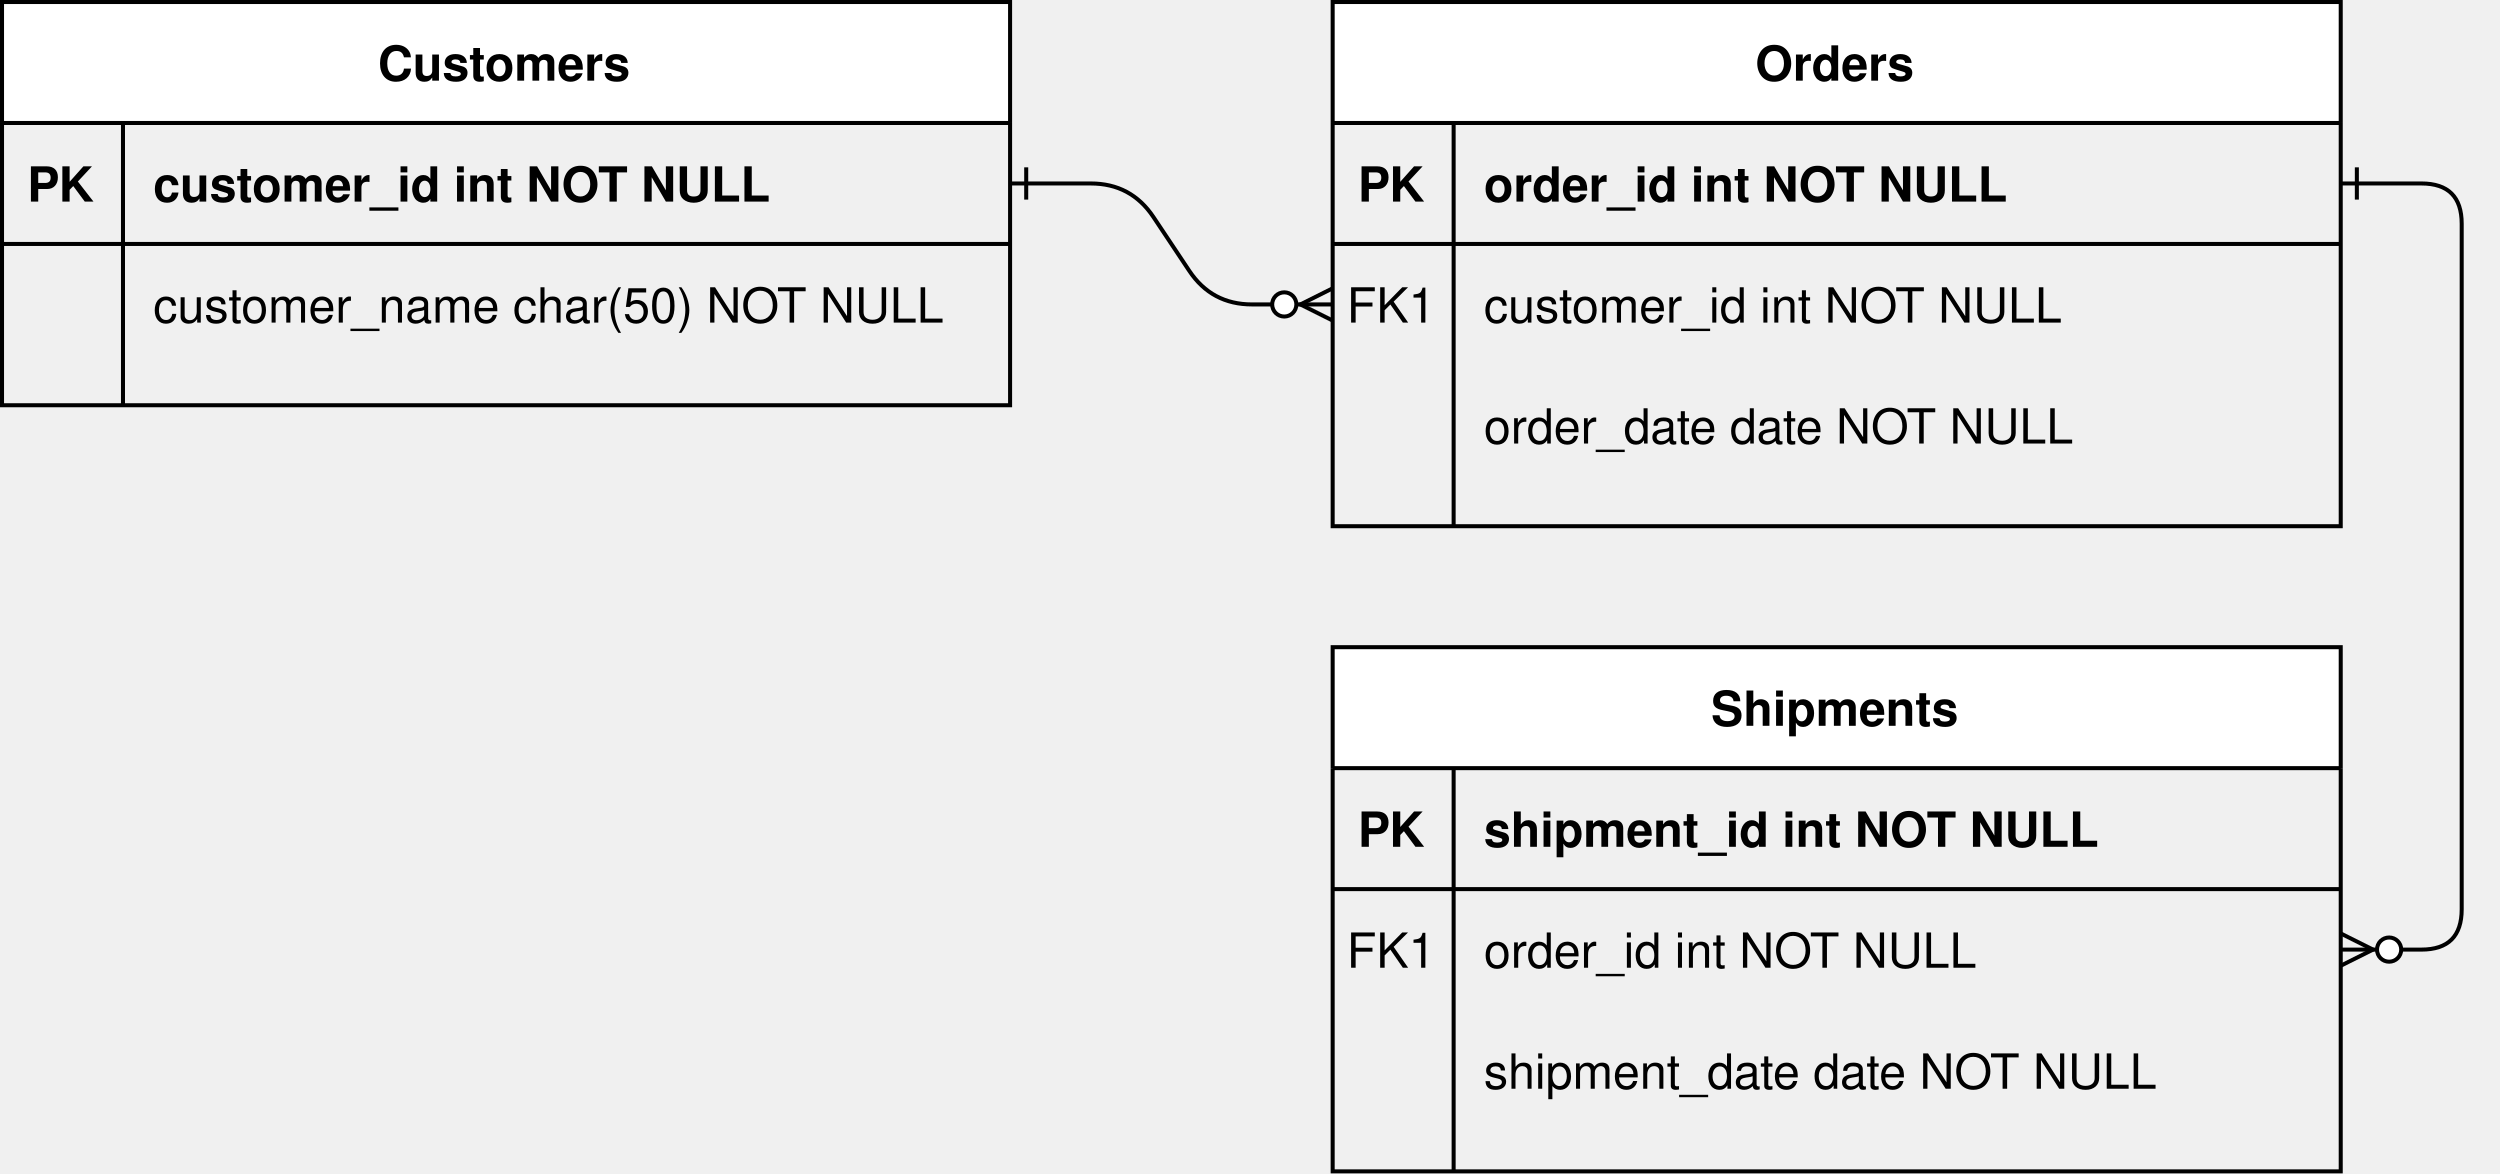
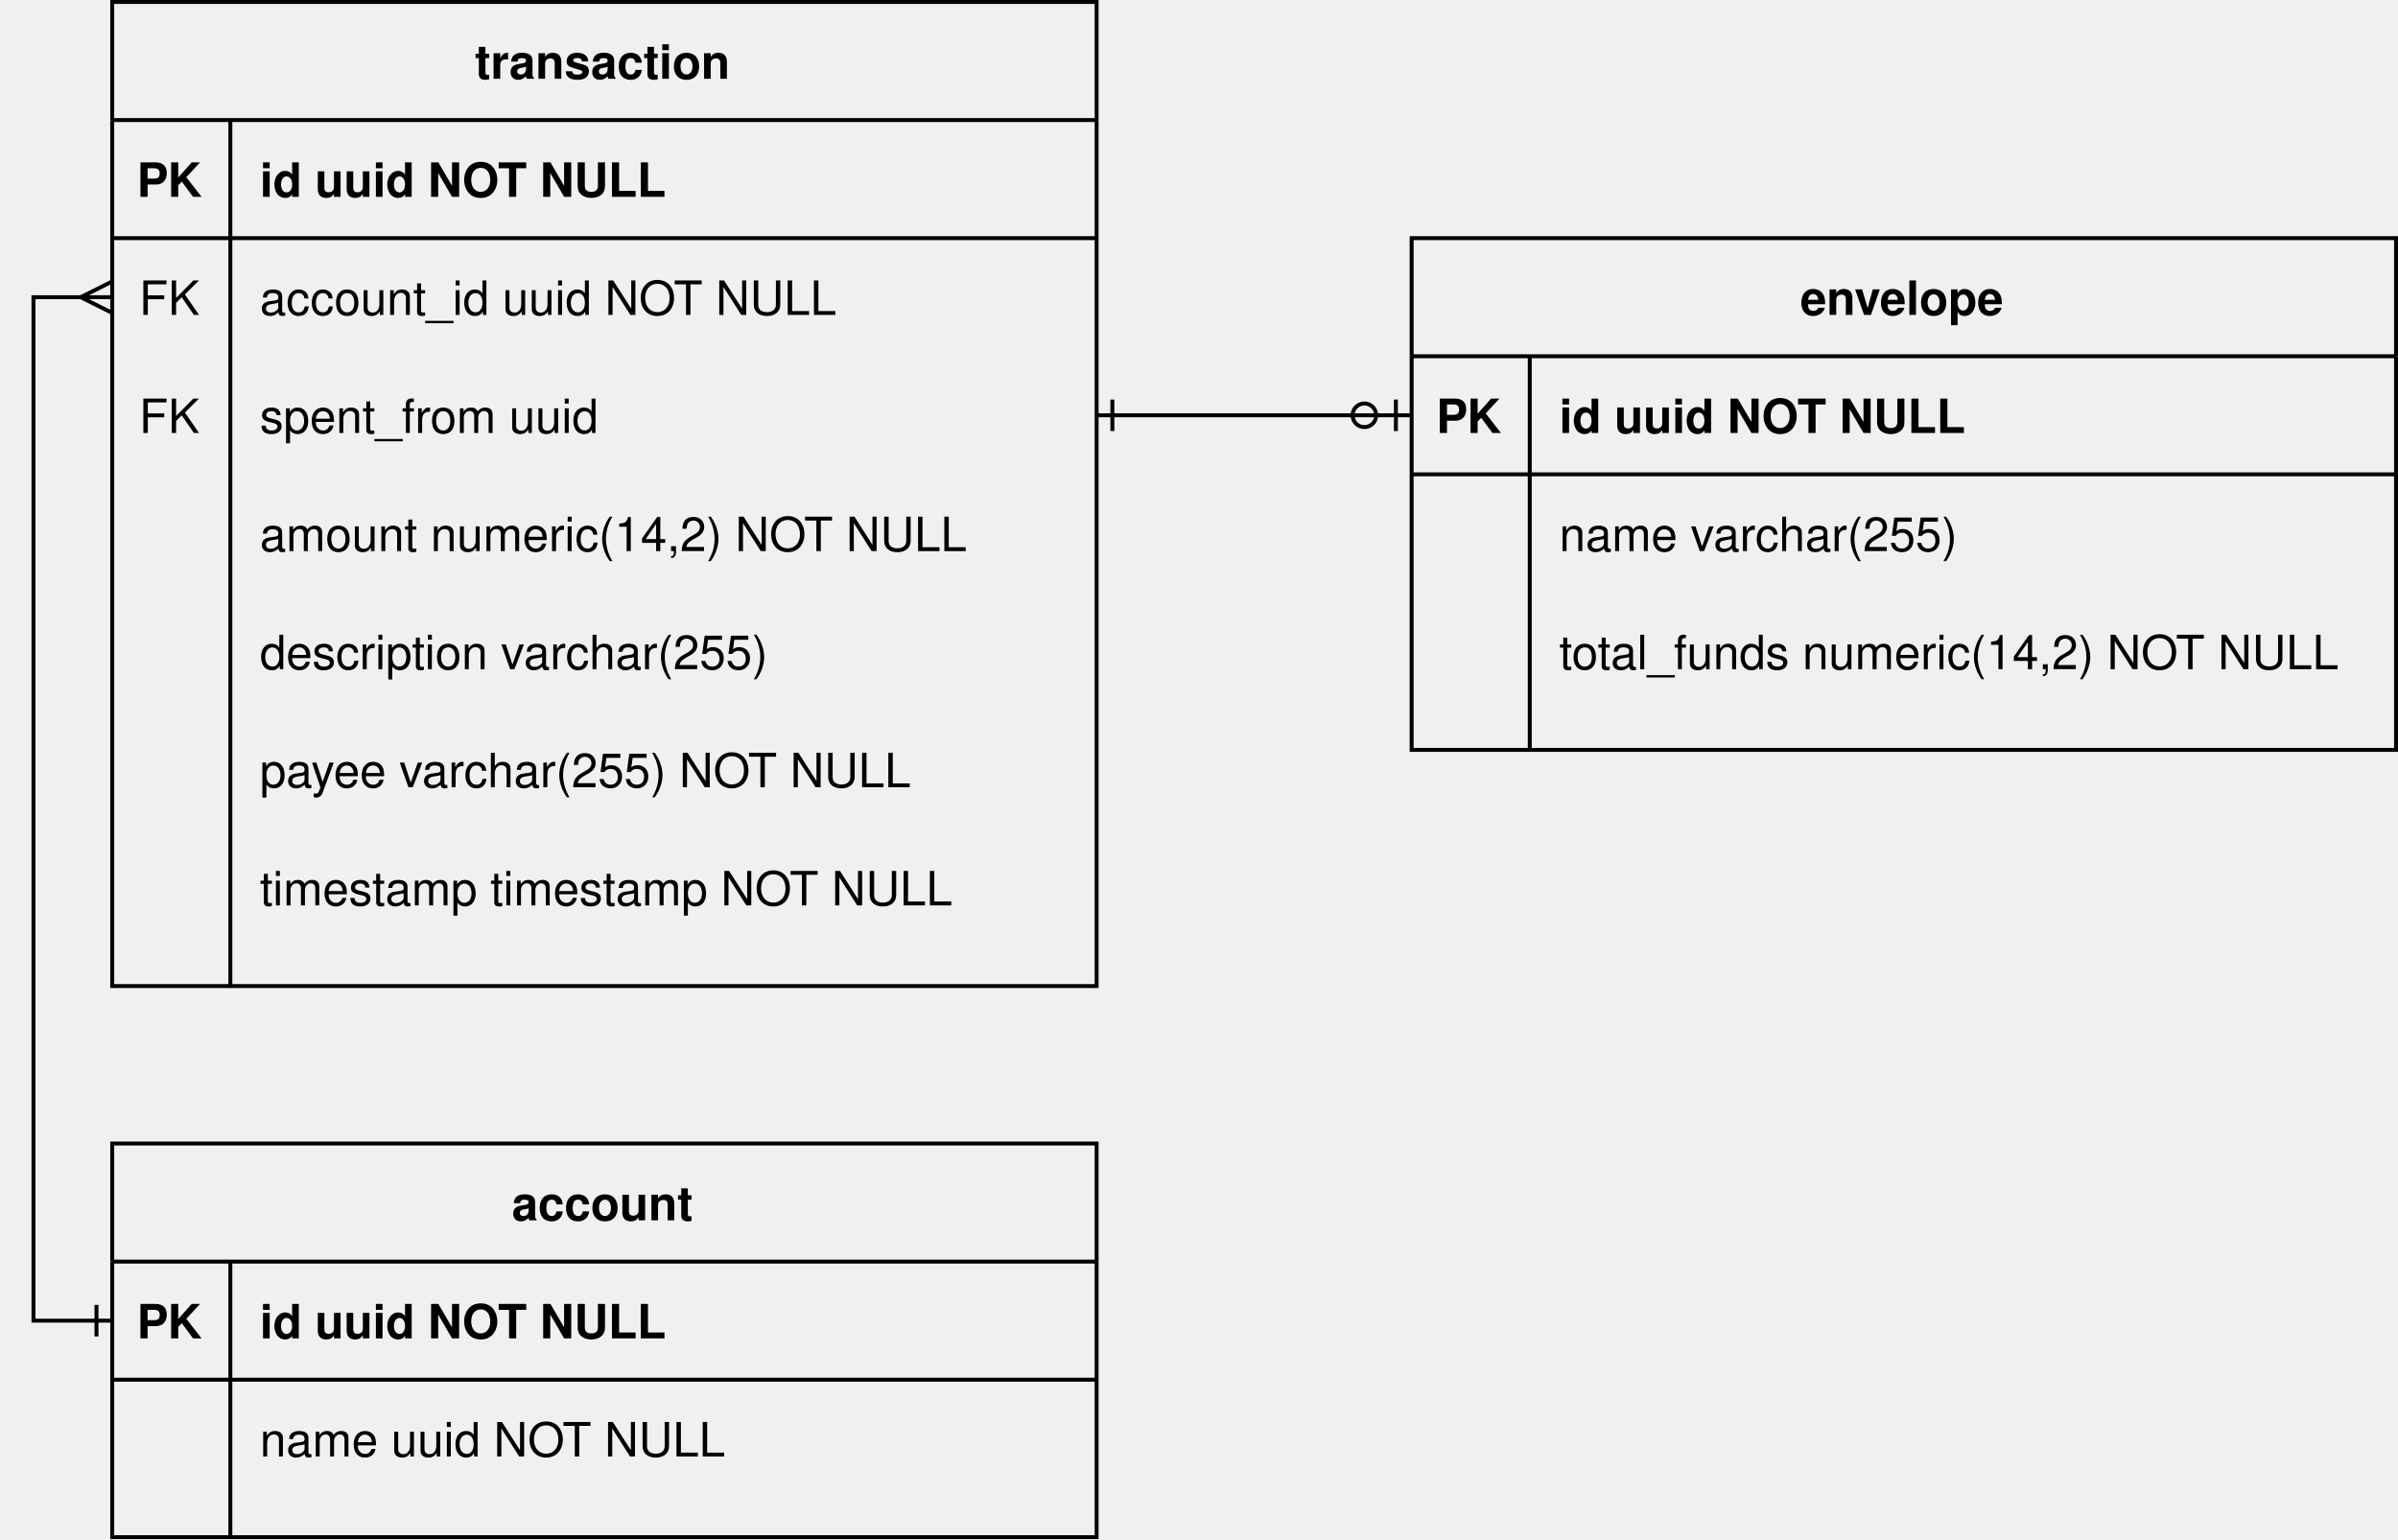
- <svg xmlns="http://www.w3.org/2000/svg" version="1.1" width="620px" height="291px" viewBox="-0.5 -0.5 620 291" content="&lt;mxfile host=&quot;app.diagrams.net&quot; modified=&quot;2021-11-01T17:26:41.816Z&quot; agent=&quot;5.0 (Windows NT 10.0; Win64; x64) AppleWebKit/537.36 (KHTML, like Gecko) Chrome/95.0.464.54 Safari/537.36 Edg/95.0.102.30&quot; etag=&quot;ngXmpRFVIoAeQM-J6DYZ&quot; version=&quot;15.6.4&quot; type=&quot;github&quot;&gt;&lt;diagram id=&quot;R2lEEEUBdFMjLlhIrx00&quot; name=&quot;Page-1&quot;&gt;7Vttb5s6GP01SHcfVoEJSfuxYckmLbmr2m77eOWCA9YIRsZ526+fDTaEOGlhd2m8JlLUwMMTg59zfGyfJpbrz9cfKcziKQlRYgE7XFvuBwsABwCXv4nIpowMbgZlIKI4lEl14AH/RDJoy+gChyhvJDJCEoazZjAgaYoC1ohBSsmqmTYjSfOuGYyQFngIYKJHv+OQxWX02rPr+CeEo1jd2bHllTlUyTKQxzAkq0YIrdmYpEw+4h2ic5iilPErU0h/IGp5o5gx0dNbC4z5ayayryJCogTBDOdXAZnzcJDzlPEMznEiyrzV0FA2xG/njizXp4Sw8mi+9lEisFIwlM80PnC1qgMV7bb4gP9+uZn8sFn6aeV+Y9NpdDd4ei9bWcJkIesra8M2quAo5PWXp/xWmG3uUQIZJumovjJEaXgr0OVJo/ufiJJHMoUp7/wwZ5Cy+hpJZfoY88dzPzgqRZ7b/FzvmnzOnCxogJ7pD+hJSkIaIfZMYl8CHjbYJiv3EZE5YnTDE1Y1xyomxdv8UkFaFGXZZCmUTIqqBqt73BFcEEsOTLcn21HDUlFSNVF2XX5qG+adhno7DfV3GypLozXED7Y6XocKFnVhFHhjlHJbMsoZGEapnt1kgnP9u5TqNxsCtveqlNIZ9YWGiOYar7iiZ+KQwaeCQQUJ5BTmChbwSYlBnHL9LVkSkCSBWY6L9DIS4yScwA1ZMNWQOhvO8BqF9+UMJnI5/ya8sVxSTMwFitXiMkxwlPLjgFNO3HFIUc6fZQJzJjMOknKJKEPrZ1mksPF2QFbDfYtlwNvHMtc+TKgGgl3hcl8WAAUU7zrDMLnnCwWYRgVmTUhEXUNKskc1+kQgE0RDdLRE5VRdFJ8PdZ8kRCCbloJQpBWd84b8xbvr21ee5fEH8Pm5U5/zl0inzCdpzijEBRyIA7VCAqwhI5m8T4Jm6jGoLKY4fiKM8Zn/EKzP0vplrCW2bktoj4ZsT0P27nMXbAnv6ywpVDvGYYjSckiKdSKs8d4D5d76VzXfBWN3ILbEw22NxxYA7mvW39PqT4QQ/sc/5APr1i5V+98vj+Lv18nEqpa6JsGjdLHMHeYZDHAaTcpP9nfw846B39o6OJ7Aa+LZP2el3L8q+zNK2T+1Ug40ZMefnS7gvtJYbAlAvzUAp5LGa63gwSLnfS7VEeyRRuOweFEX/zhYpujgzUUHj6ODN6fWQeUa/ia0ZqngTevyn0oFHd3PK1eIIWSIx+XbWchge7RMkUFH3zk/xDibF6J18To0rwNct5S343kdjr4lPqOpq8Pm2mm/OzPF7XD07fZbsjsq6ho8nekb5FwK4sXz6AqiMbOcvjc+I8nssNzsLpkntz0cfRv+V/seFVcN1kh981yZwmdle3TAyhQpBP9vd3yRQoOdD6BvxQ0cfC3rXxHVXB1U5d23VjxD96MDYsaooW5/+NLDv9gf1tZXOzp/1cM+GmQX+6PlcPz77A/wtu0PYL79AXT746V/ap6T99EBQWOmuIv3cSy9PLn3AXTvw8DB2Lb+5hsfQDc+KnVM4Vys9IMY0n88+93ZLPpNskD4af3jlvKr4PUvktzRLw==&lt;/diagram&gt;&lt;/mxfile&gt;" resource="https://app.diagrams.net/?libs=general;er#Handrew-chang-dewitt%2Fhoops%2Fexplore-testing%2Fdata-er.svg">
+ <svg xmlns="http://www.w3.org/2000/svg" version="1.1" width="609px" height="391px" viewBox="-0.5 -0.5 609 391" content="&lt;mxfile host=&quot;app.diagrams.net&quot; modified=&quot;2021-11-01T17:58:03.575Z&quot; agent=&quot;5.0 (Windows NT 10.0; Win64; x64) AppleWebKit/537.36 (KHTML, like Gecko) Chrome/95.0.464.54 Safari/537.36 Edg/95.0.102.30&quot; etag=&quot;Igoj4dmBYxNGvY-cC8a5&quot; version=&quot;15.6.4&quot; type=&quot;github&quot;&gt;&lt;diagram id=&quot;R2lEEEUBdFMjLlhIrx00&quot; name=&quot;Page-1&quot;&gt;7Vxbb+I4FP41SDMPrUJCaPs4UJiRlm6rTueyT5WbmODFsSPHUJhfv3biEKiTci9ZHAm19onj2/nsz+fYTsPphrOvDESjO+pD3LAtf9Zwbhu23bQsW/yTknkquWq2UkHAkK8S5YLv6A/M3lTSCfJhvJKQU4o5ilaFHiUEenxFBhijr6vJhhSvlhqBAGqC7x7AuvQX8vkolV67Vi7/BlEwykoWLU6fhCBLrATxCPj0dUUEZ7xPCVdVfIAsBAQSLp7cATaGrOH2RpzLln5p2H3xG8rUlwGlAYYgQvGlR0Mh9mKRpD8EIcKym5cy6qiMRHFOr+F0GaU8DYWzLsRSV5ka0jr1S54u+oHJfDd4oXsxnQ/GFiffXp2f/O4ueLh6uVBgmAI8Uf0LPI9OZE2TLuLzrN9Fb0UyyMGLFHViDhhX8HAsIRAK5wAR0TbntpnEMQZRjJLkqWSEsD8AczrhWUZZrDNEM+g/puiQaQVQBiIzGZWZy37+riojHwOMAiLCnmi8LLHDYCzqMgAxVymGCOMuxVRWh1CSVpnRMcyEPhyCCeYqc12q96/q8ilkHM6WRKq/v0IaQs7mIkn2NMOVGmutbBC95si1M+SOllGbgRYoKAaLvHMNi4BS8hYKdzSFl2paNJ0jgB/FKAYkSJS+qlOpGJ/R6AmwAHIliCiSKulNYTqOrGJdJMmSxrkd8RPN7VqXbsMVFeiKeDOPi59MzoSKiNCggJgsCgpNv0Kp7Q6nkSoHw2FWDaY6U4ZfKOdiWKa42BcE7w6j9chQSHA2BIJzLBy0NBw8/LUNEqho6xAn0+cI+T4k6Qwgp3yQo6NA8YXaWmjorerejvujaM/ZWHtL6nK21JbKLO/DrXMDWIwrAjjsiAnajzUILOq5OypcDRUiuW1NJsm/v++f5N8fg0FjwaFVAktGCmnaThwBD5FgkL7ZfoMm9/RompXPBfZB0bVRdh8ArxuTyceqDPm0T00+2TJoRyB80HRyFGXdbKysc+eaZlMDAQEhLKabyoFjLdecGD3GcYutWzZiviYx8DiipBRBtTm7uzm7iK8jkoXw4Exi63aMQUuK49mzmy9iq2LQ2rrtYq5FuxgW9TLDbmu4KLNpK4eVahi0W4DpnFcdEyf8MR4//BxD977FejPr18XNhb6GNYh+djWSNCBtzEiVMGkLgaBvpPSryD5HUFf5uDhrsilstm6DqO205/PhnBNDyDiKadccUw2OuTk1x7RrkikYGeaxTFunmTgSXfU8ZPL0iaKZysGiMsxShhvjqOW6ZpZKMMvGjtSjUct+O7NnxivXZtJKwa4sCNOzgBaZhJAh75M8LNq1P9dGzH5QMo5pCjZ7a6o5CdW4p6aapm7FVHAG+TAvh6E2TFO3YXwYewxF6Xa9eMC8EWCfbNf9XEF8VIZhygBkHsUYfRSgShRzfXKK0c8CVHAK+bAZomUoxeg7/xGYQ6iRS23L7IUj85jmqmaaSjCNvel9uuMxzX4u1HNjmitDmUZ3n3IUioEFwkiIl8M11ewDJOOo5kpDCfQDmB35E/P5iAaUANzLpR0mawN9pdM8zYAmYJCHTv+FnM/VaXcw4VSIRjzE6imcIf5bvS7D/8jwpatit7OlR7fzLEJEQ38vR5bektH8tSSWvVeMHEj8L/JbAULYewwBmaeyPpK9l8IZvEDcAd44SJpbAMnND8wnZ//z8rLEQrhUYKoI2fulUFaimE6YB99hNeX64Bnjl46C4kHAIAYcTVfrcXBma+keW0imEFMxR5XNXIZdplgzs73vmGll65Rtrebm0RYzrf08s//zde2uh/F34bdWdS5TFNdP986e7WWKnfRnm7nQbek+1vM52HqIyxSHBJNxi1233iSuBv+c/DaFu99K5MzcKq6he8SuvgpRXwioN4f3Q4551FJvDleDWk5+icKt94a1cWEgteh7w5xygJ+HaYn1gdcDA8o4xmm3NJh8hOt+Rzf8enf6ej/9H8joE71P0LvqrD+B4/3dq5RrPe9lJvm+rncRzT/4myIt/0qz0/sP&lt;/diagram&gt;&lt;/mxfile&gt;" resource="https://app.diagrams.net/#Handrew-chang-dewitt%2Fhoops%2Fexplore-testing%2Fdata-er.svg">
  <defs>
-     <clipPath id="mx-clip-330-30-30-30-0">
-       <rect x="330" y="30" width="30" height="30" />
+     <clipPath id="mx-clip-28-320-30-30-0">
+       <rect x="28" y="320" width="30" height="30" />
    </clipPath>
-     <clipPath id="mx-clip-366-30-214-30-0">
-       <rect x="366" y="30" width="214" height="30" />
+     <clipPath id="mx-clip-64-320-214-30-0">
+       <rect x="64" y="320" width="214" height="30" />
    </clipPath>
-     <clipPath id="mx-clip-330-60-30-30-0">
-       <rect x="330" y="60" width="30" height="30" />
+     <clipPath id="mx-clip-64-350-214-30-0">
+       <rect x="64" y="350" width="214" height="30" />
    </clipPath>
-     <clipPath id="mx-clip-366-60-214-30-0">
-       <rect x="366" y="60" width="214" height="30" />
+     <clipPath id="mx-clip-28-30-30-30-0">
+       <rect x="28" y="30" width="30" height="30" />
    </clipPath>
-     <clipPath id="mx-clip-366-90-214-30-0">
-       <rect x="366" y="90" width="214" height="30" />
+     <clipPath id="mx-clip-64-30-214-30-0">
+       <rect x="64" y="30" width="214" height="30" />
    </clipPath>
-     <clipPath id="mx-clip-330-190-30-30-0">
-       <rect x="330" y="190" width="30" height="30" />
+     <clipPath id="mx-clip-28-60-30-30-0">
+       <rect x="28" y="60" width="30" height="30" />
    </clipPath>
-     <clipPath id="mx-clip-366-190-214-30-0">
-       <rect x="366" y="190" width="214" height="30" />
+     <clipPath id="mx-clip-64-60-214-30-0">
+       <rect x="64" y="60" width="214" height="30" />
    </clipPath>
-     <clipPath id="mx-clip-330-220-30-30-0">
-       <rect x="330" y="220" width="30" height="30" />
+     <clipPath id="mx-clip-28-90-30-30-0">
+       <rect x="28" y="90" width="30" height="30" />
    </clipPath>
-     <clipPath id="mx-clip-366-220-214-30-0">
-       <rect x="366" y="220" width="214" height="30" />
+     <clipPath id="mx-clip-64-90-214-30-0">
+       <rect x="64" y="90" width="214" height="30" />
    </clipPath>
-     <clipPath id="mx-clip-366-250-214-30-0">
-       <rect x="366" y="250" width="214" height="30" />
+     <clipPath id="mx-clip-64-120-214-30-0">
+       <rect x="64" y="120" width="214" height="30" />
    </clipPath>
-     <clipPath id="mx-clip-0-30-30-30-0">
-       <rect x="0" y="30" width="30" height="30" />
+     <clipPath id="mx-clip-64-150-214-30-0">
+       <rect x="64" y="150" width="214" height="30" />
    </clipPath>
-     <clipPath id="mx-clip-36-30-214-30-0">
-       <rect x="36" y="30" width="214" height="30" />
+     <clipPath id="mx-clip-64-180-214-30-0">
+       <rect x="64" y="180" width="214" height="30" />
    </clipPath>
-     <clipPath id="mx-clip-36-60-214-30-0">
-       <rect x="36" y="60" width="214" height="30" />
+     <clipPath id="mx-clip-64-210-214-30-0">
+       <rect x="64" y="210" width="214" height="30" />
+     </clipPath>
+     <clipPath id="mx-clip-358-90-30-30-0">
+       <rect x="358" y="90" width="30" height="30" />
+     </clipPath>
+     <clipPath id="mx-clip-394-90-214-30-0">
+       <rect x="394" y="90" width="214" height="30" />
+     </clipPath>
+     <clipPath id="mx-clip-394-120-214-30-0">
+       <rect x="394" y="120" width="214" height="30" />
+     </clipPath>
+     <clipPath id="mx-clip-394-150-214-30-0">
+       <rect x="394" y="150" width="214" height="30" />
    </clipPath>
  </defs>
  <g>
-     <path d="M 250 45 L 270 45 Q 280 45 285.55 53.32 L 294.45 66.68 Q 300 75 310 75 L 330 75" fill="none" stroke="rgba(0, 0, 0, 1)" stroke-miterlimit="10" pointer-events="stroke" />
-     <path d="M 254 41 L 254 49" fill="none" stroke="rgba(0, 0, 0, 1)" stroke-miterlimit="10" pointer-events="all" />
-     <ellipse cx="318" cy="75" rx="3" ry="3" fill="#ffffff" stroke="rgba(0, 0, 0, 1)" pointer-events="all" />
-     <path d="M 330 71 L 322 75 L 330 79" fill="none" stroke="rgba(0, 0, 0, 1)" stroke-miterlimit="10" pointer-events="all" />
-     <path d="M 580 45 L 600 45 Q 610 45 610 55 L 610 225 Q 610 235 600 235 L 580 235" fill="none" stroke="rgba(0, 0, 0, 1)" stroke-miterlimit="10" pointer-events="stroke" />
-     <path d="M 584 41 L 584 49" fill="none" stroke="rgba(0, 0, 0, 1)" stroke-miterlimit="10" pointer-events="all" />
-     <ellipse cx="592" cy="235" rx="3" ry="3" fill="#ffffff" stroke="rgba(0, 0, 0, 1)" pointer-events="all" />
-     <path d="M 580 239 L 588 235 L 580 231" fill="none" stroke="rgba(0, 0, 0, 1)" stroke-miterlimit="10" pointer-events="all" />
-     <path d="M 330 30 L 330 0 L 580 0 L 580 30" fill="rgba(255, 255, 255, 1)" stroke="rgba(0, 0, 0, 1)" stroke-miterlimit="10" pointer-events="all" />
-     <path d="M 330 30 L 330 130 L 580 130 L 580 30" fill="none" stroke="rgba(0, 0, 0, 1)" stroke-miterlimit="10" pointer-events="none" />
-     <path d="M 330 30 L 580 30" fill="none" stroke="rgba(0, 0, 0, 1)" stroke-miterlimit="10" pointer-events="none" />
-     <path d="M 360 30 L 360 130" fill="none" stroke="rgba(0, 0, 0, 1)" stroke-miterlimit="10" pointer-events="none" />
+     <path d="M 28 320 L 28 290 L 278 290 L 278 320" fill="none" stroke="rgba(0, 0, 0, 1)" stroke-miterlimit="10" pointer-events="all" />
+     <path d="M 28 320 L 28 390 L 278 390 L 278 320" fill="none" stroke="rgba(0, 0, 0, 1)" stroke-miterlimit="10" pointer-events="none" />
+     <path d="M 28 320 L 278 320" fill="none" stroke="rgba(0, 0, 0, 1)" stroke-miterlimit="10" pointer-events="none" />
+     <path d="M 58 320 L 58 390" fill="none" stroke="rgba(0, 0, 0, 1)" stroke-miterlimit="10" pointer-events="none" />
    <g fill="rgba(0, 0, 0, 1)" font-family="Helvetica" font-weight="bold" pointer-events="none" text-anchor="middle" font-size="12px">
-       <text x="454.5" y="19.5">Orders</text>
+       <text x="152.5" y="309.5">account</text>
    </g>
-     <path d="M 330 30 M 580 30 M 580 60 L 330 60" fill="none" stroke="rgba(0, 0, 0, 1)" stroke-miterlimit="10" pointer-events="none" />
-     <path d="M 330 30 M 360 30 M 360 60 M 330 60" fill="none" stroke="rgba(0, 0, 0, 1)" stroke-miterlimit="10" pointer-events="none" />
-     <g fill="rgba(0, 0, 0, 1)" font-family="Helvetica" font-weight="bold" pointer-events="none" clip-path="url(#mx-clip-330-30-30-30-0)" text-anchor="middle" font-size="12px">
-       <text x="344.5" y="49.5">PK</text>
+     <path d="M 28 320 M 278 320 M 278 350 L 28 350" fill="none" stroke="rgba(0, 0, 0, 1)" stroke-miterlimit="10" pointer-events="none" />
+     <path d="M 28 320 M 58 320 M 58 350 M 28 350" fill="none" stroke="rgba(0, 0, 0, 1)" stroke-miterlimit="10" pointer-events="none" />
+     <g fill="rgba(0, 0, 0, 1)" font-family="Helvetica" font-weight="bold" pointer-events="none" clip-path="url(#mx-clip-28-320-30-30-0)" text-anchor="middle" font-size="12px">
+       <text x="42.5" y="339.5">PK</text>
    </g>
-     <path d="M 360 30 M 580 30 M 580 60 M 360 60" fill="none" stroke="rgba(0, 0, 0, 1)" stroke-miterlimit="10" pointer-events="none" />
-     <g fill="rgba(0, 0, 0, 1)" font-family="Helvetica" font-weight="bold" text-decoration="underline" pointer-events="none" clip-path="url(#mx-clip-366-30-214-30-0)" font-size="12px">
-       <text x="367.5" y="49.5">order_id int NOT NULL </text>
+     <path d="M 58 320 M 278 320 M 278 350 M 58 350" fill="none" stroke="rgba(0, 0, 0, 1)" stroke-miterlimit="10" pointer-events="none" />
+     <g fill="rgba(0, 0, 0, 1)" font-family="Helvetica" font-weight="bold" text-decoration="underline" pointer-events="none" clip-path="url(#mx-clip-64-320-214-30-0)" font-size="12px">
+       <text x="65.5" y="339.5">id uuid NOT NULL </text>
    </g>
-     <path d="M 330 60 M 580 60 M 580 90 M 330 90" fill="none" stroke="rgba(0, 0, 0, 1)" stroke-miterlimit="10" pointer-events="none" />
-     <path d="M 330 60 M 360 60 M 360 90 M 330 90" fill="none" stroke="rgba(0, 0, 0, 1)" stroke-miterlimit="10" pointer-events="none" />
-     <g fill="rgba(0, 0, 0, 1)" font-family="Helvetica" pointer-events="none" clip-path="url(#mx-clip-330-60-30-30-0)" text-anchor="middle" font-size="12px">
-       <text x="344.5" y="79.5">FK1</text>
+     <path d="M 28 350 M 278 350 M 278 380 M 28 380" fill="none" stroke="rgba(0, 0, 0, 1)" stroke-miterlimit="10" pointer-events="none" />
+     <path d="M 28 350 M 58 350 M 58 380 M 28 380" fill="none" stroke="rgba(0, 0, 0, 1)" stroke-miterlimit="10" pointer-events="none" />
+     <path d="M 58 350 M 278 350 M 278 380 M 58 380" fill="none" stroke="rgba(0, 0, 0, 1)" stroke-miterlimit="10" pointer-events="none" />
+     <g fill="rgba(0, 0, 0, 1)" font-family="Helvetica" pointer-events="none" clip-path="url(#mx-clip-64-350-214-30-0)" font-size="12px">
+       <text x="65.5" y="369.5">name uuid NOT NULL</text>
    </g>
-     <path d="M 360 60 M 580 60 M 580 90 M 360 90" fill="none" stroke="rgba(0, 0, 0, 1)" stroke-miterlimit="10" pointer-events="none" />
-     <g fill="rgba(0, 0, 0, 1)" font-family="Helvetica" pointer-events="none" clip-path="url(#mx-clip-366-60-214-30-0)" font-size="12px">
-       <text x="367.5" y="79.5">customer_id int NOT NULL</text>
+     <path d="M 28 30 L 28 0 L 278 0 L 278 30" fill="none" stroke="rgba(0, 0, 0, 1)" stroke-miterlimit="10" pointer-events="none" />
+     <path d="M 28 30 L 28 250 L 278 250 L 278 30" fill="none" stroke="rgba(0, 0, 0, 1)" stroke-miterlimit="10" pointer-events="none" />
+     <path d="M 28 30 L 278 30" fill="none" stroke="rgba(0, 0, 0, 1)" stroke-miterlimit="10" pointer-events="none" />
+     <path d="M 58 30 L 58 250" fill="none" stroke="rgba(0, 0, 0, 1)" stroke-miterlimit="10" pointer-events="none" />
+     <g fill="rgba(0, 0, 0, 1)" font-family="Helvetica" font-weight="bold" pointer-events="none" text-anchor="middle" font-size="12px">
+       <text x="152.5" y="19.5">transaction</text>
    </g>
-     <path d="M 330 90 M 580 90 M 580 120 M 330 120" fill="none" stroke="rgba(0, 0, 0, 1)" stroke-miterlimit="10" pointer-events="none" />
-     <path d="M 330 90 M 360 90 M 360 120 M 330 120" fill="none" stroke="rgba(0, 0, 0, 1)" stroke-miterlimit="10" pointer-events="none" />
-     <path d="M 360 90 M 580 90 M 580 120 M 360 120" fill="none" stroke="rgba(0, 0, 0, 1)" stroke-miterlimit="10" pointer-events="none" />
-     <g fill="rgba(0, 0, 0, 1)" font-family="Helvetica" pointer-events="none" clip-path="url(#mx-clip-366-90-214-30-0)" font-size="12px">
-       <text x="367.5" y="109.5">order_date date NOT NULL</text>
+     <path d="M 28 30 M 278 30 M 278 60 L 28 60" fill="none" stroke="rgba(0, 0, 0, 1)" stroke-miterlimit="10" pointer-events="none" />
+     <path d="M 28 30 M 58 30 M 58 60 M 28 60" fill="none" stroke="rgba(0, 0, 0, 1)" stroke-miterlimit="10" pointer-events="none" />
+     <g fill="rgba(0, 0, 0, 1)" font-family="Helvetica" font-weight="bold" pointer-events="none" clip-path="url(#mx-clip-28-30-30-30-0)" text-anchor="middle" font-size="12px">
+       <text x="42.5" y="49.5">PK</text>
    </g>
-     <path d="M 330 190 L 330 160 L 580 160 L 580 190" fill="rgba(255, 255, 255, 1)" stroke="rgba(0, 0, 0, 1)" stroke-miterlimit="10" pointer-events="none" />
-     <path d="M 330 190 L 330 290 L 580 290 L 580 190" fill="none" stroke="rgba(0, 0, 0, 1)" stroke-miterlimit="10" pointer-events="none" />
-     <path d="M 330 190 L 580 190" fill="none" stroke="rgba(0, 0, 0, 1)" stroke-miterlimit="10" pointer-events="none" />
-     <path d="M 360 190 L 360 290" fill="none" stroke="rgba(0, 0, 0, 1)" stroke-miterlimit="10" pointer-events="none" />
+     <path d="M 58 30 M 278 30 M 278 60 M 58 60" fill="none" stroke="rgba(0, 0, 0, 1)" stroke-miterlimit="10" pointer-events="none" />
+     <g fill="rgba(0, 0, 0, 1)" font-family="Helvetica" font-weight="bold" text-decoration="underline" pointer-events="none" clip-path="url(#mx-clip-64-30-214-30-0)" font-size="12px">
+       <text x="65.5" y="49.5">id uuid NOT NULL</text>
+     </g>
+     <path d="M 28 60 M 278 60 M 278 90 M 28 90" fill="none" stroke="rgba(0, 0, 0, 1)" stroke-miterlimit="10" pointer-events="none" />
+     <path d="M 28 60 M 58 60 M 58 90 M 28 90" fill="none" stroke="rgba(0, 0, 0, 1)" stroke-miterlimit="10" pointer-events="none" />
+     <g fill="rgba(0, 0, 0, 1)" font-family="Helvetica" pointer-events="none" clip-path="url(#mx-clip-28-60-30-30-0)" text-anchor="middle" font-size="12px">
+       <text x="42.5" y="79.5">FK</text>
+     </g>
+     <path d="M 58 60 M 278 60 M 278 90 M 58 90" fill="none" stroke="rgba(0, 0, 0, 1)" stroke-miterlimit="10" pointer-events="none" />
+     <g fill="rgba(0, 0, 0, 1)" font-family="Helvetica" pointer-events="none" clip-path="url(#mx-clip-64-60-214-30-0)" font-size="12px">
+       <text x="65.5" y="79.5">account_id uuid NOT NULL</text>
+     </g>
+     <path d="M 28 90 M 278 90 M 278 120 M 28 120" fill="none" stroke="rgba(0, 0, 0, 1)" stroke-miterlimit="10" pointer-events="none" />
+     <path d="M 28 90 M 58 90 M 58 120 M 28 120" fill="none" stroke="rgba(0, 0, 0, 1)" stroke-miterlimit="10" pointer-events="none" />
+     <g fill="rgba(0, 0, 0, 1)" font-family="Helvetica" pointer-events="none" clip-path="url(#mx-clip-28-90-30-30-0)" text-anchor="middle" font-size="12px">
+       <text x="42.5" y="109.5">FK</text>
+     </g>
+     <path d="M 58 90 M 278 90 M 278 120 M 58 120" fill="none" stroke="rgba(0, 0, 0, 1)" stroke-miterlimit="10" pointer-events="none" />
+     <g fill="rgba(0, 0, 0, 1)" font-family="Helvetica" pointer-events="none" clip-path="url(#mx-clip-64-90-214-30-0)" font-size="12px">
+       <text x="65.5" y="109.5">spent_from uuid</text>
+     </g>
+     <path d="M 28 120 M 278 120 M 278 150 M 28 150" fill="none" stroke="rgba(0, 0, 0, 1)" stroke-miterlimit="10" pointer-events="none" />
+     <path d="M 28 120 M 58 120 M 58 150 M 28 150" fill="none" stroke="rgba(0, 0, 0, 1)" stroke-miterlimit="10" pointer-events="none" />
+     <path d="M 58 120 M 278 120 M 278 150 M 58 150" fill="none" stroke="rgba(0, 0, 0, 1)" stroke-miterlimit="10" pointer-events="none" />
+     <g fill="rgba(0, 0, 0, 1)" font-family="Helvetica" pointer-events="none" clip-path="url(#mx-clip-64-120-214-30-0)" font-size="12px">
+       <text x="65.5" y="139.5">amount numeric(14,2) NOT NULL</text>
+     </g>
+     <path d="M 28 150 M 278 150 M 278 180 M 28 180" fill="none" stroke="rgba(0, 0, 0, 1)" stroke-miterlimit="10" pointer-events="none" />
+     <path d="M 28 150 M 58 150 M 58 180 M 28 180" fill="none" stroke="rgba(0, 0, 0, 1)" stroke-miterlimit="10" pointer-events="none" />
+     <path d="M 58 150 M 278 150 M 278 180 M 58 180" fill="none" stroke="rgba(0, 0, 0, 1)" stroke-miterlimit="10" pointer-events="none" />
+     <g fill="rgba(0, 0, 0, 1)" font-family="Helvetica" pointer-events="none" clip-path="url(#mx-clip-64-150-214-30-0)" font-size="12px">
+       <text x="65.5" y="169.5">description varchar(255)</text>
+     </g>
+     <path d="M 28 180 M 278 180 M 278 210 M 28 210" fill="none" stroke="rgba(0, 0, 0, 1)" stroke-miterlimit="10" pointer-events="none" />
+     <path d="M 28 180 M 58 180 M 58 210 M 28 210" fill="none" stroke="rgba(0, 0, 0, 1)" stroke-miterlimit="10" pointer-events="none" />
+     <path d="M 58 180 M 278 180 M 278 210 M 58 210" fill="none" stroke="rgba(0, 0, 0, 1)" stroke-miterlimit="10" pointer-events="none" />
+     <g fill="rgba(0, 0, 0, 1)" font-family="Helvetica" pointer-events="none" clip-path="url(#mx-clip-64-180-214-30-0)" font-size="12px">
+       <text x="65.5" y="199.5">payee varchar(255) NOT NULL</text>
+     </g>
+     <path d="M 28 210 M 278 210 M 278 240 M 28 240" fill="none" stroke="rgba(0, 0, 0, 1)" stroke-miterlimit="10" pointer-events="none" />
+     <path d="M 28 210 M 58 210 M 58 240 M 28 240" fill="none" stroke="rgba(0, 0, 0, 1)" stroke-miterlimit="10" pointer-events="none" />
+     <path d="M 58 210 M 278 210 M 278 240 M 58 240" fill="none" stroke="rgba(0, 0, 0, 1)" stroke-miterlimit="10" pointer-events="none" />
+     <g fill="rgba(0, 0, 0, 1)" font-family="Helvetica" pointer-events="none" clip-path="url(#mx-clip-64-210-214-30-0)" font-size="12px">
+       <text x="65.5" y="229.5">timestamp timestamp NOT NULL</text>
+     </g>
+     <path d="M 28 335 L 8 335 L 8 75 L 28 75" fill="none" stroke="rgba(0, 0, 0, 1)" stroke-miterlimit="10" pointer-events="none" />
+     <path d="M 24 339 L 24 331" fill="none" stroke="rgba(0, 0, 0, 1)" stroke-miterlimit="10" pointer-events="none" />
+     <path d="M 28 71 L 20 75 L 28 79" fill="none" stroke="rgba(0, 0, 0, 1)" stroke-miterlimit="10" pointer-events="none" />
+     <path d="M 358 90 L 358 60 L 608 60 L 608 90" fill="none" stroke="rgba(0, 0, 0, 1)" stroke-miterlimit="10" pointer-events="none" />
+     <path d="M 358 90 L 358 190 L 608 190 L 608 90" fill="none" stroke="rgba(0, 0, 0, 1)" stroke-miterlimit="10" pointer-events="none" />
+     <path d="M 358 90 L 608 90" fill="none" stroke="rgba(0, 0, 0, 1)" stroke-miterlimit="10" pointer-events="none" />
+     <path d="M 388 90 L 388 190" fill="none" stroke="rgba(0, 0, 0, 1)" stroke-miterlimit="10" pointer-events="none" />
    <g fill="rgba(0, 0, 0, 1)" font-family="Helvetica" font-weight="bold" pointer-events="none" text-anchor="middle" font-size="12px">
-       <text x="454.5" y="179.5">Shipments</text>
+       <text x="482.5" y="79.5">envelope</text>
    </g>
-     <path d="M 330 190 M 580 190 M 580 220 L 330 220" fill="none" stroke="rgba(0, 0, 0, 1)" stroke-miterlimit="10" pointer-events="none" />
-     <path d="M 330 190 M 360 190 M 360 220 M 330 220" fill="none" stroke="rgba(0, 0, 0, 1)" stroke-miterlimit="10" pointer-events="none" />
-     <g fill="rgba(0, 0, 0, 1)" font-family="Helvetica" font-weight="bold" pointer-events="none" clip-path="url(#mx-clip-330-190-30-30-0)" text-anchor="middle" font-size="12px">
-       <text x="344.5" y="209.5">PK</text>
+     <path d="M 358 90 M 608 90 M 608 120 L 358 120" fill="none" stroke="rgba(0, 0, 0, 1)" stroke-miterlimit="10" pointer-events="none" />
+     <path d="M 358 90 M 388 90 M 388 120 M 358 120" fill="none" stroke="rgba(0, 0, 0, 1)" stroke-miterlimit="10" pointer-events="none" />
+     <g fill="rgba(0, 0, 0, 1)" font-family="Helvetica" font-weight="bold" pointer-events="none" clip-path="url(#mx-clip-358-90-30-30-0)" text-anchor="middle" font-size="12px">
+       <text x="372.5" y="109.5">PK</text>
    </g>
-     <path d="M 360 190 M 580 190 M 580 220 M 360 220" fill="none" stroke="rgba(0, 0, 0, 1)" stroke-miterlimit="10" pointer-events="none" />
-     <g fill="rgba(0, 0, 0, 1)" font-family="Helvetica" font-weight="bold" text-decoration="underline" pointer-events="none" clip-path="url(#mx-clip-366-190-214-30-0)" font-size="12px">
-       <text x="367.5" y="209.5">shipment_id int NOT NULL </text>
+     <path d="M 388 90 M 608 90 M 608 120 M 388 120" fill="none" stroke="rgba(0, 0, 0, 1)" stroke-miterlimit="10" pointer-events="none" />
+     <g fill="rgba(0, 0, 0, 1)" font-family="Helvetica" font-weight="bold" text-decoration="underline" pointer-events="none" clip-path="url(#mx-clip-394-90-214-30-0)" font-size="12px">
+       <text x="395.5" y="109.5">id uuid NOT NULL</text>
    </g>
-     <path d="M 330 220 M 580 220 M 580 250 M 330 250" fill="none" stroke="rgba(0, 0, 0, 1)" stroke-miterlimit="10" pointer-events="none" />
-     <path d="M 330 220 M 360 220 M 360 250 M 330 250" fill="none" stroke="rgba(0, 0, 0, 1)" stroke-miterlimit="10" pointer-events="none" />
-     <g fill="rgba(0, 0, 0, 1)" font-family="Helvetica" pointer-events="none" clip-path="url(#mx-clip-330-220-30-30-0)" text-anchor="middle" font-size="12px">
-       <text x="344.5" y="239.5">FK1</text>
+     <path d="M 358 120 M 608 120 M 608 150 M 358 150" fill="none" stroke="rgba(0, 0, 0, 1)" stroke-miterlimit="10" pointer-events="none" />
+     <path d="M 358 120 M 388 120 M 388 150 M 358 150" fill="none" stroke="rgba(0, 0, 0, 1)" stroke-miterlimit="10" pointer-events="none" />
+     <path d="M 388 120 M 608 120 M 608 150 M 388 150" fill="none" stroke="rgba(0, 0, 0, 1)" stroke-miterlimit="10" pointer-events="none" />
+     <g fill="rgba(0, 0, 0, 1)" font-family="Helvetica" pointer-events="none" clip-path="url(#mx-clip-394-120-214-30-0)" font-size="12px">
+       <text x="395.5" y="139.5">name varchar(255)</text>
    </g>
-     <path d="M 360 220 M 580 220 M 580 250 M 360 250" fill="none" stroke="rgba(0, 0, 0, 1)" stroke-miterlimit="10" pointer-events="none" />
-     <g fill="rgba(0, 0, 0, 1)" font-family="Helvetica" pointer-events="none" clip-path="url(#mx-clip-366-220-214-30-0)" font-size="12px">
-       <text x="367.5" y="239.5">order_id int NOT NULL</text>
+     <path d="M 358 150 M 608 150 M 608 180 M 358 180" fill="none" stroke="rgba(0, 0, 0, 1)" stroke-miterlimit="10" pointer-events="none" />
+     <path d="M 358 150 M 388 150 M 388 180 M 358 180" fill="none" stroke="rgba(0, 0, 0, 1)" stroke-miterlimit="10" pointer-events="none" />
+     <path d="M 388 150 M 608 150 M 608 180 M 388 180" fill="none" stroke="rgba(0, 0, 0, 1)" stroke-miterlimit="10" pointer-events="none" />
+     <g fill="rgba(0, 0, 0, 1)" font-family="Helvetica" pointer-events="none" clip-path="url(#mx-clip-394-150-214-30-0)" font-size="12px">
+       <text x="395.5" y="169.5">total_funds numeric(14,2) NOT NULL</text>
    </g>
-     <path d="M 330 250 M 580 250 M 580 280 M 330 280" fill="none" stroke="rgba(0, 0, 0, 1)" stroke-miterlimit="10" pointer-events="none" />
-     <path d="M 330 250 M 360 250 M 360 280 M 330 280" fill="none" stroke="rgba(0, 0, 0, 1)" stroke-miterlimit="10" pointer-events="none" />
-     <path d="M 360 250 M 580 250 M 580 280 M 360 280" fill="none" stroke="rgba(0, 0, 0, 1)" stroke-miterlimit="10" pointer-events="none" />
-     <g fill="rgba(0, 0, 0, 1)" font-family="Helvetica" pointer-events="none" clip-path="url(#mx-clip-366-250-214-30-0)" font-size="12px">
-       <text x="367.5" y="269.5">shipment_date date NOT NULL</text>
-     </g>
-     <path d="M 0 30 L 0 0 L 250 0 L 250 30" fill="rgba(255, 255, 255, 1)" stroke="rgba(0, 0, 0, 1)" stroke-miterlimit="10" pointer-events="none" />
-     <path d="M 0 30 L 0 100 L 250 100 L 250 30" fill="none" stroke="rgba(0, 0, 0, 1)" stroke-miterlimit="10" pointer-events="none" />
-     <path d="M 0 30 L 250 30" fill="none" stroke="rgba(0, 0, 0, 1)" stroke-miterlimit="10" pointer-events="none" />
-     <path d="M 30 30 L 30 100" fill="none" stroke="rgba(0, 0, 0, 1)" stroke-miterlimit="10" pointer-events="none" />
-     <g fill="rgba(0, 0, 0, 1)" font-family="Helvetica" font-weight="bold" pointer-events="none" text-anchor="middle" font-size="12px">
-       <text x="124.5" y="19.5">Customers</text>
-     </g>
-     <path d="M 0 30 M 250 30 M 250 60 L 0 60" fill="none" stroke="rgba(0, 0, 0, 1)" stroke-miterlimit="10" pointer-events="none" />
-     <path d="M 0 30 M 30 30 M 30 60 M 0 60" fill="none" stroke="rgba(0, 0, 0, 1)" stroke-miterlimit="10" pointer-events="none" />
-     <g fill="rgba(0, 0, 0, 1)" font-family="Helvetica" font-weight="bold" pointer-events="none" clip-path="url(#mx-clip-0-30-30-30-0)" text-anchor="middle" font-size="12px">
-       <text x="14.5" y="49.5">PK</text>
-     </g>
-     <path d="M 30 30 M 250 30 M 250 60 M 30 60" fill="none" stroke="rgba(0, 0, 0, 1)" stroke-miterlimit="10" pointer-events="none" />
-     <g fill="rgba(0, 0, 0, 1)" font-family="Helvetica" font-weight="bold" text-decoration="underline" pointer-events="none" clip-path="url(#mx-clip-36-30-214-30-0)" font-size="12px">
-       <text x="37.5" y="49.5">customer_id int NOT NULL </text>
-     </g>
-     <path d="M 0 60 M 250 60 M 250 90 M 0 90" fill="none" stroke="rgba(0, 0, 0, 1)" stroke-miterlimit="10" pointer-events="none" />
-     <path d="M 0 60 M 30 60 M 30 90 M 0 90" fill="none" stroke="rgba(0, 0, 0, 1)" stroke-miterlimit="10" pointer-events="none" />
-     <path d="M 30 60 M 250 60 M 250 90 M 30 90" fill="none" stroke="rgba(0, 0, 0, 1)" stroke-miterlimit="10" pointer-events="none" />
-     <g fill="rgba(0, 0, 0, 1)" font-family="Helvetica" pointer-events="none" clip-path="url(#mx-clip-36-60-214-30-0)" font-size="12px">
-       <text x="37.5" y="79.5">customer_name char(50) NOT NULL</text>
-     </g>
+     <path d="M 278 105 L 358 105" fill="none" stroke="rgba(0, 0, 0, 1)" stroke-miterlimit="10" pointer-events="none" />
+     <path d="M 282 101 L 282 109" fill="none" stroke="rgba(0, 0, 0, 1)" stroke-miterlimit="10" pointer-events="none" />
+     <ellipse cx="346" cy="105" rx="3" ry="3" fill="none" stroke="rgba(0, 0, 0, 1)" pointer-events="none" />
+     <path d="M 354 109 L 354 101" fill="none" stroke="rgba(0, 0, 0, 1)" stroke-miterlimit="10" pointer-events="none" />
  </g>
</svg>
